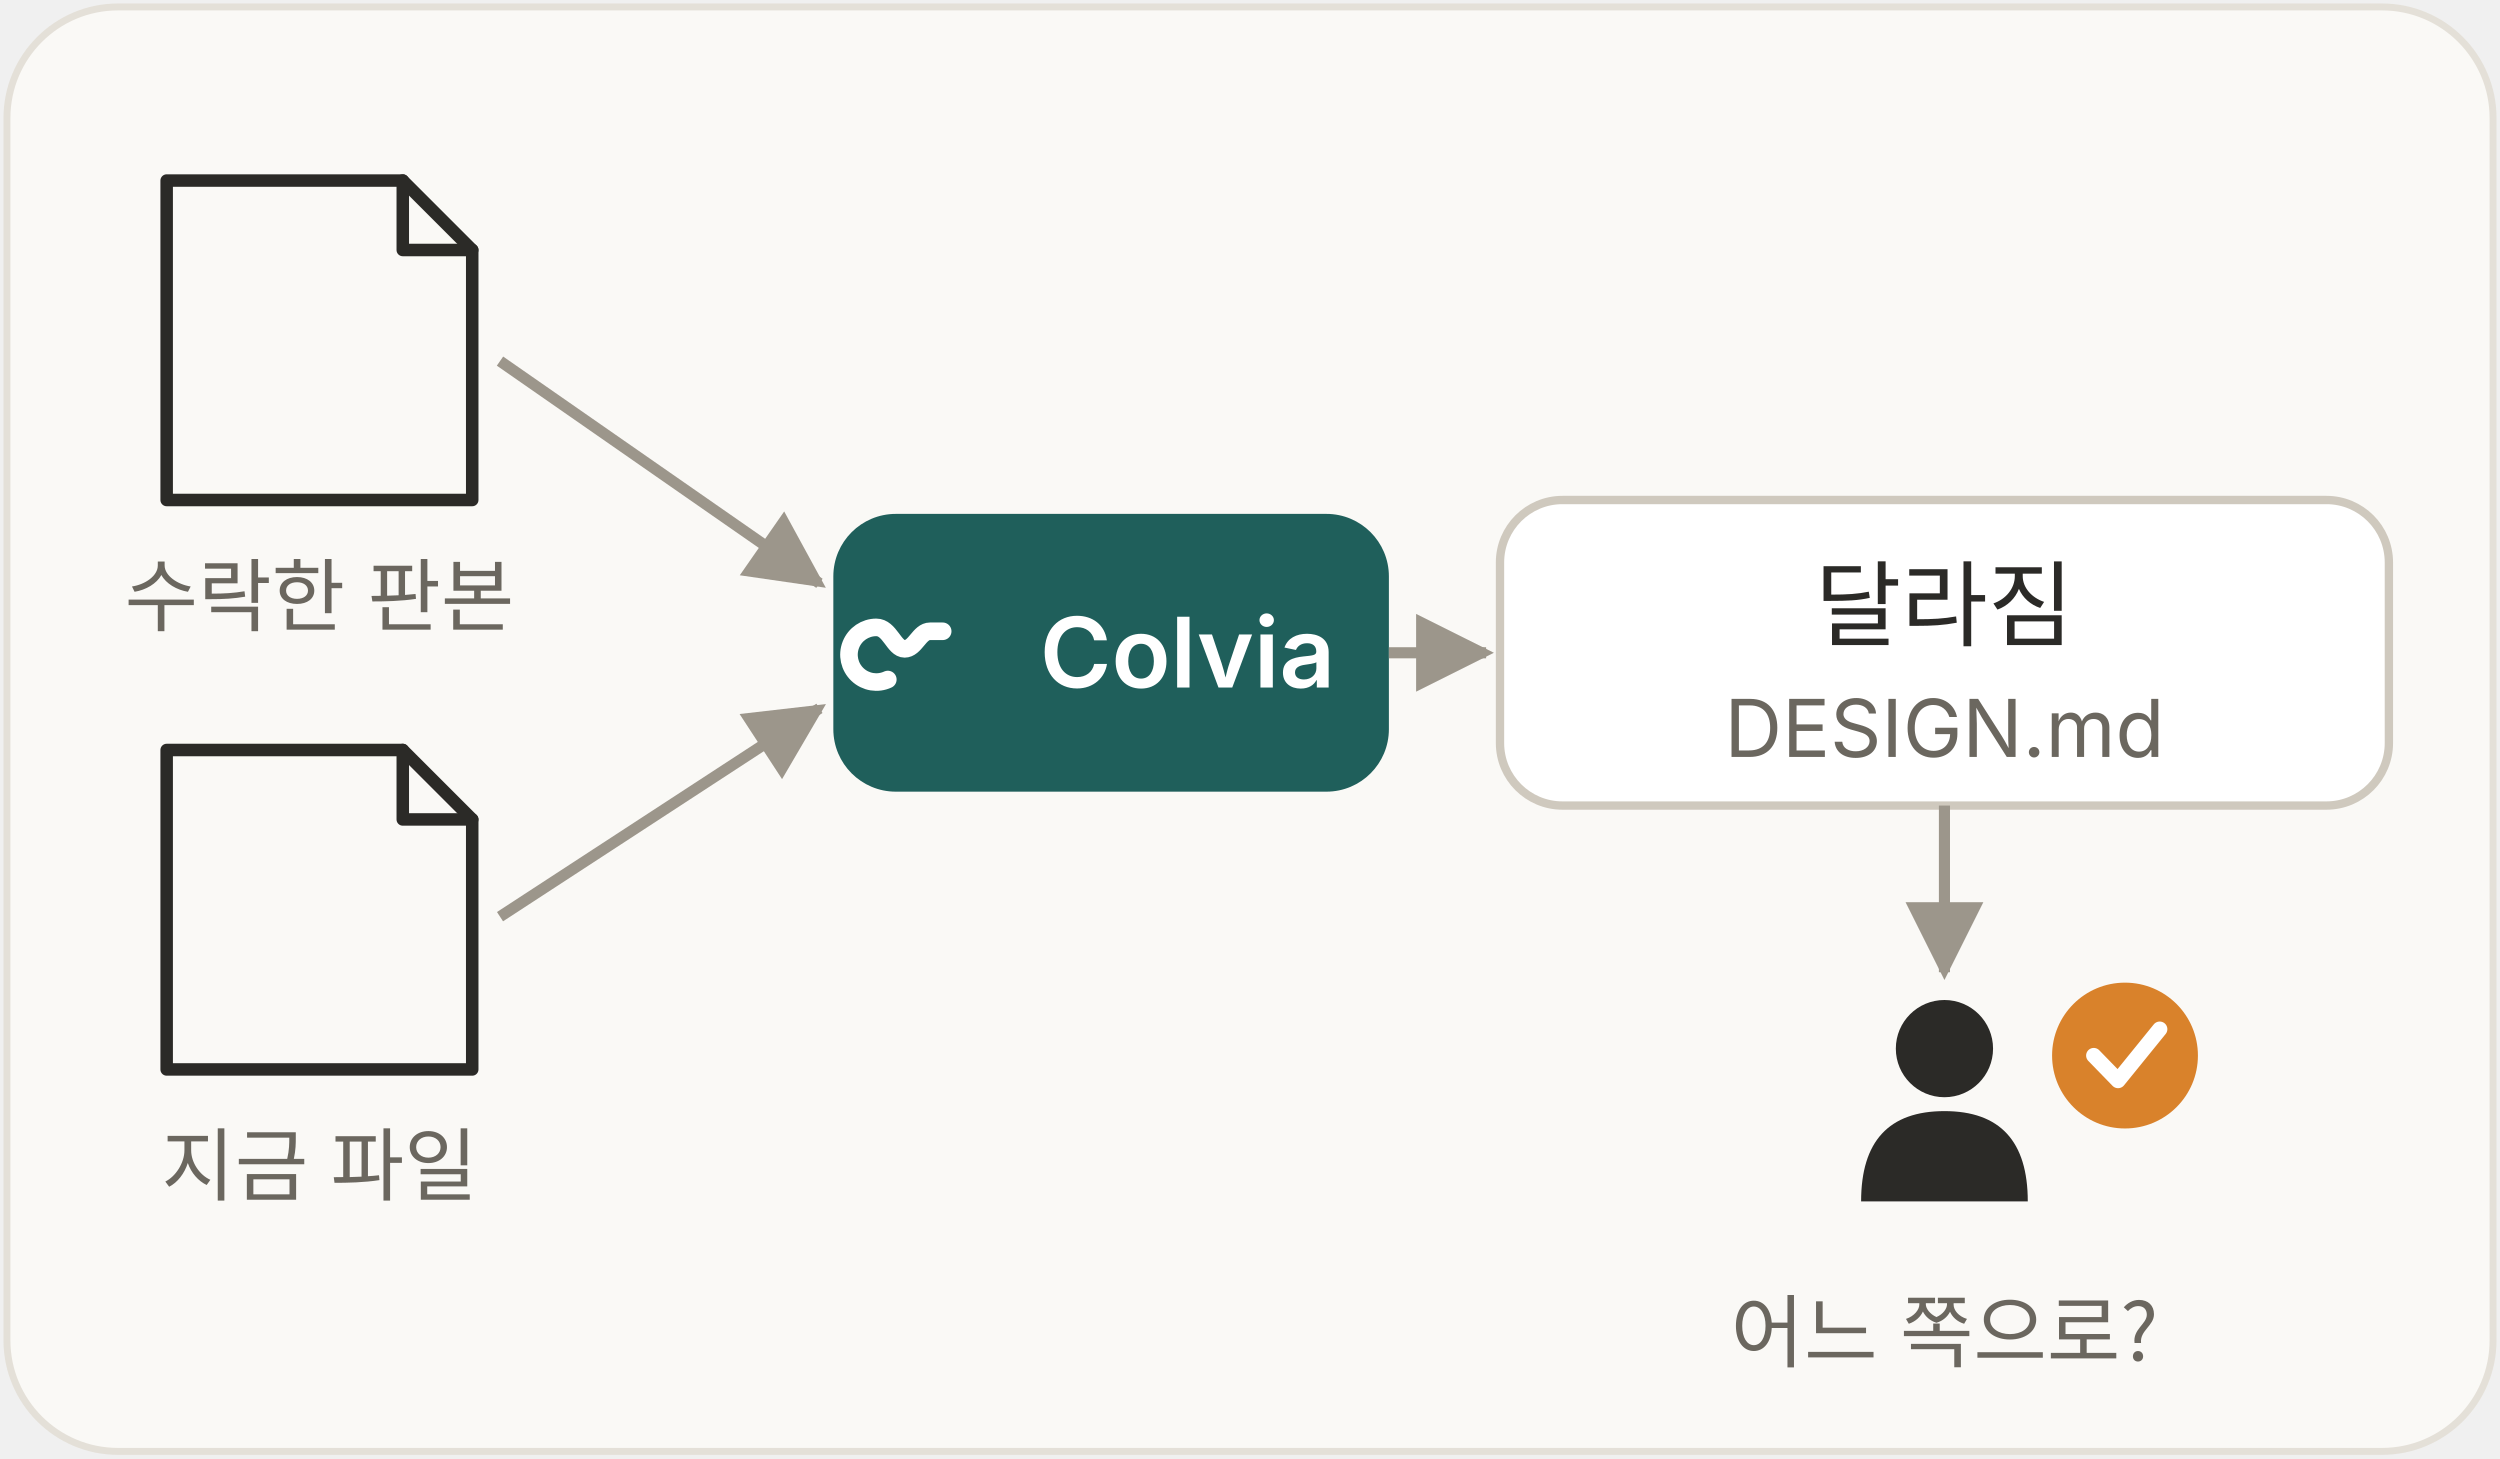
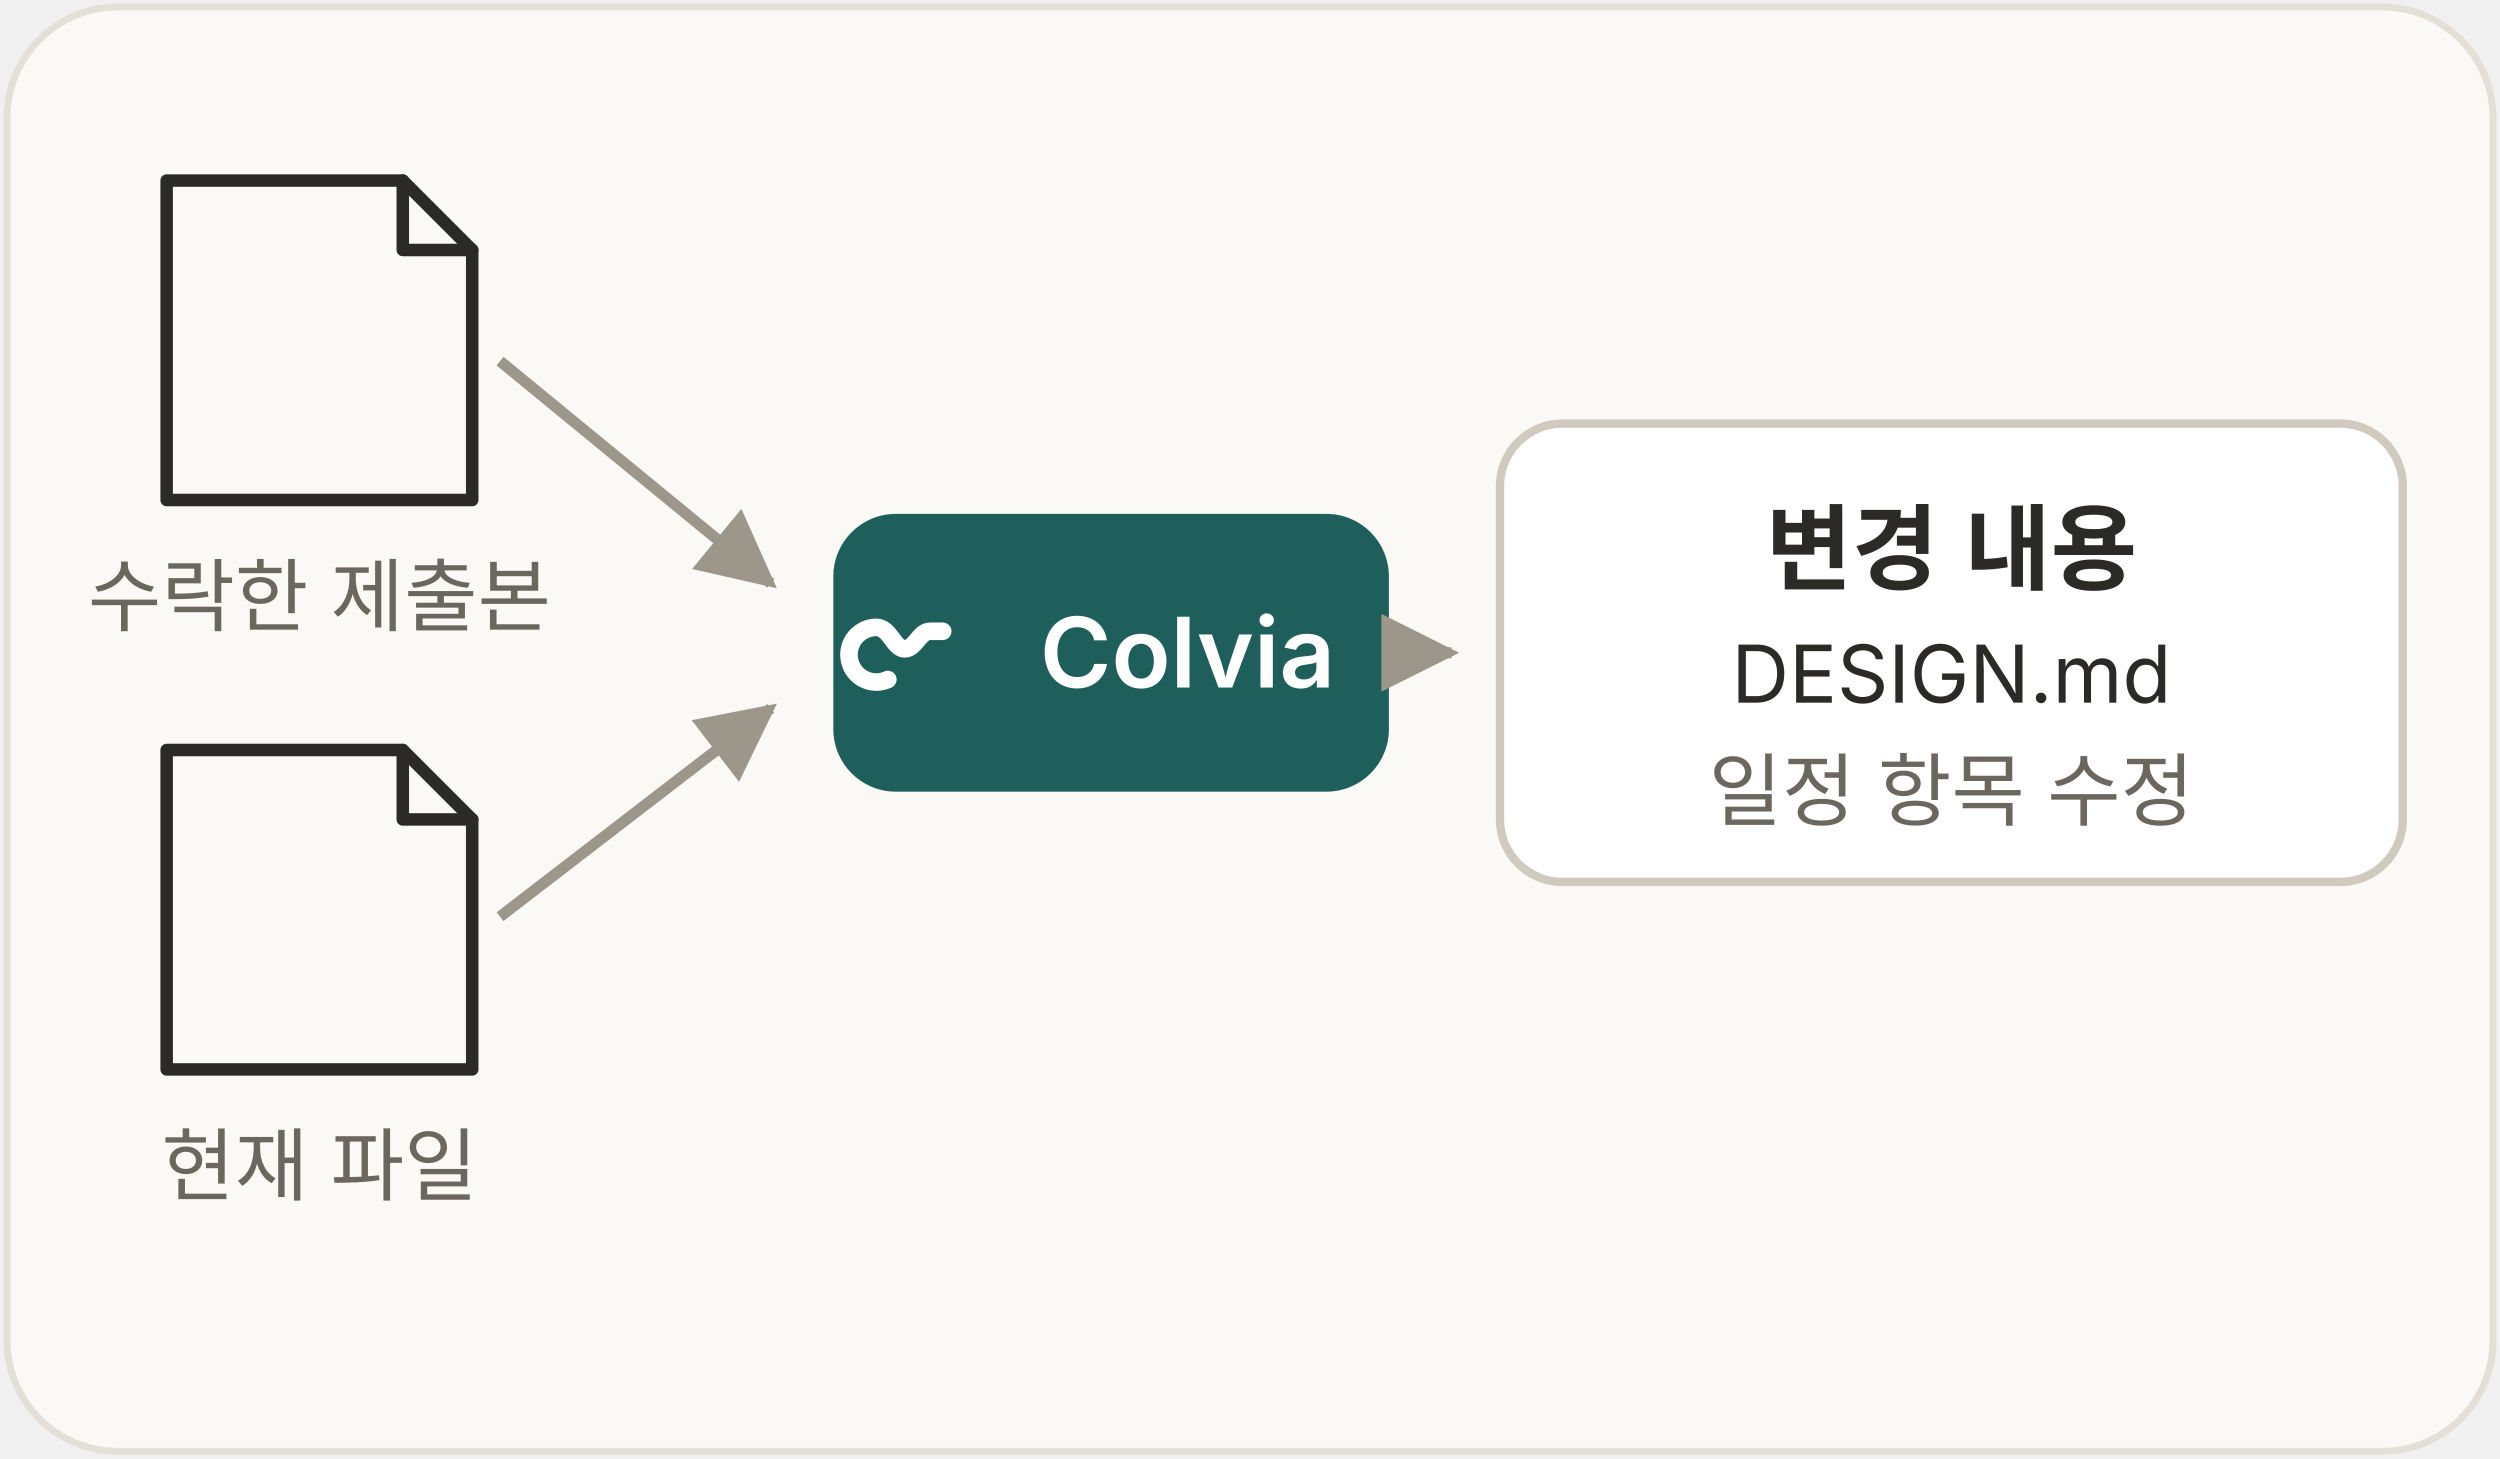
<svg xmlns="http://www.w3.org/2000/svg" width="360" height="210" viewBox="0 0 360 210" role="img" aria-labelledby="title desc" xml:lang="ko" font-family="Pretendard, system-ui, -apple-system, Segoe UI, sans-serif">
  <style>
.bg{fill:#FAF9F6}.frame{fill:none;stroke:#E4E0D8}
.ink{fill:#2B2A27}.mut{fill:#6B675F}
.ln{fill:none;stroke:#9C968B;stroke-width:1.6}.lnd{fill:none;stroke:#B9B3A8;stroke-width:1.4;stroke-dasharray:5 5}
.ah{fill:#9C968B}
.agent{fill:#EEEBE4;stroke:#CFC9BE;stroke-width:1.2}
.col{fill:#1F5F5B}.colt{fill:#FFFFFF}.sym{fill:none;stroke:#FFFFFF;stroke-width:9;stroke-linecap:round;stroke-linejoin:round}
.work{fill:#FFFFFF;stroke:#1F5F5B;stroke-width:1.6}.workt{fill:#1F5F5B}
.rec{fill:#E3EEEC;stroke:#1F5F5B;stroke-width:1.4}
- .dec{fill:#D9822B}.dect{fill:none;stroke:#FFFFFF;stroke-width:2.2;stroke-linecap:round;stroke-linejoin:round}
.note{fill:#FFFFFF;stroke:#CFC9BE;stroke-width:1.2}
- .icon{fill:none;stroke:#2B2A27;stroke-width:1.8;stroke-linecap:round;stroke-linejoin:round}.iconf{fill:#2B2A27}
+ .icon{fill:none;stroke:#2B2A27;stroke-width:1.8;stroke-linecap:round;stroke-linejoin:round}
@media (prefers-color-scheme: dark){
.bg{fill:#22262A}.frame{stroke:#363B40}
.ink{fill:#ECE6DA}.mut{fill:#A9A397}
.ln{stroke:#8A857C}.lnd{stroke:#5F5B55}.ah{fill:#8A857C}
.agent{fill:#30353A;stroke:#4A5056}
.col{fill:#8CC6BC}.colt{fill:#13201E}.sym{stroke:#13201E}
.work{fill:#2A2F33;stroke:#8CC6BC}.workt{fill:#8CC6BC}
.rec{fill:#253330;stroke:#8CC6BC}
- .dec{fill:#F0A35E}.dect{stroke:#22262A}
.note{fill:#2A2F33;stroke:#4A5056}
- .icon{stroke:#ECE6DA}.iconf{fill:#ECE6DA}
+ .icon{stroke:#ECE6DA}
}
</style>
  <defs>
    <marker id="ah" viewBox="0 0 10 10" refX="9" refY="5" markerWidth="7" markerHeight="7" orient="auto-start-reverse">
      <path d="M0 0 L10 5 L0 10 Z" class="ah" />
    </marker>
  </defs>
  <rect x="1" y="1" width="358" height="208" rx="16" class="bg" />
  <rect x="1" y="1" width="358" height="208" rx="16" class="frame" />
  <path d="M24 26 H58 L68 36 V72 H24 Z" class="icon" />
  <path d="M58 26 V36 H68" class="icon" />
-   <text x="46" y="90" class="mut" font-size="11.5" font-weight="400" text-anchor="middle">수락한 판본</text>
+   <text x="46" y="90" class="mut" font-size="11.5" font-weight="400" text-anchor="middle">수락한 제출본</text>
  <path d="M24 108 H58 L68 118 V154 H24 Z" class="icon" />
  <path d="M58 108 V118 H68" class="icon" />
-   <text x="46" y="172" class="mut" font-size="11.5" font-weight="400" text-anchor="middle">지금 파일</text>
-   <path d="M72 52 L118 84" class="ln" marker-end="url(#ah)" />
-   <path d="M72 132 L118 102" class="ln" marker-end="url(#ah)" />
+   <text x="46" y="172" class="mut" font-size="11.5" font-weight="400" text-anchor="middle">현재 파일</text>
+   <path d="M72 52 L111 84" class="ln" marker-end="url(#ah)" />
+   <path d="M72 132 L111 102" class="ln" marker-end="url(#ah)" />
  <rect x="120" y="74" width="80" height="40" rx="9" class="col" />
  <g transform="translate(120.0,85.0) scale(0.2812)">
    <path d="M27.9 45.7 A14 14 0 1 1 22 19 C29 19 31 30 36.5 30 C42 30 44 21 49.5 21 L56 21" class="sym" />
  </g>
  <text x="171.0" y="99.0" class="colt" font-size="14" font-weight="600" text-anchor="middle">Colvia</text>
-   <path d="M200 94 H214" class="ln" marker-end="url(#ah)" />
-   <rect x="216" y="72" width="128" height="44" rx="9" class="note" />
-   <text x="280.0" y="92.0" class="ink" font-size="13.5" font-weight="500" text-anchor="middle">달라짐</text>
-   <text x="280.0" y="109.0" class="mut" font-size="11.5" font-weight="400" text-anchor="middle">DESIGN.md</text>
-   <path d="M280 116 V140" class="ln" marker-end="url(#ah)" />
-   <circle cx="280" cy="151" r="7" class="iconf" />
-   <path d="M268 173 Q268 160 280 160 Q292 160 292 173 Z" class="iconf" />
-   <circle cx="306" cy="152" r="10.5" class="dec" />
-   <path d="M301.5 152 L305 155.6 L311 148.2" class="dect" />
-   <text x="280" y="196" class="mut" font-size="11.5" font-weight="400" text-anchor="middle">어느 쪽으로?</text>
+   <path d="M200 94 H209" class="ln" marker-end="url(#ah)" />
+   <rect x="216" y="61" width="130" height="66" rx="9" class="note" />
+   <text x="281" y="78" class="ink" font-size="13.5" font-weight="600" text-anchor="middle" dominant-baseline="central">변경 내용</text>
+   <text x="281" y="97" class="ink" font-size="11.5" font-weight="400" text-anchor="middle" dominant-baseline="central">DESIGN.md</text>
+   <text x="281" y="113" class="mut" font-size="11.5" font-weight="400" text-anchor="middle" dominant-baseline="central">일정 항목 수정</text>
</svg>
